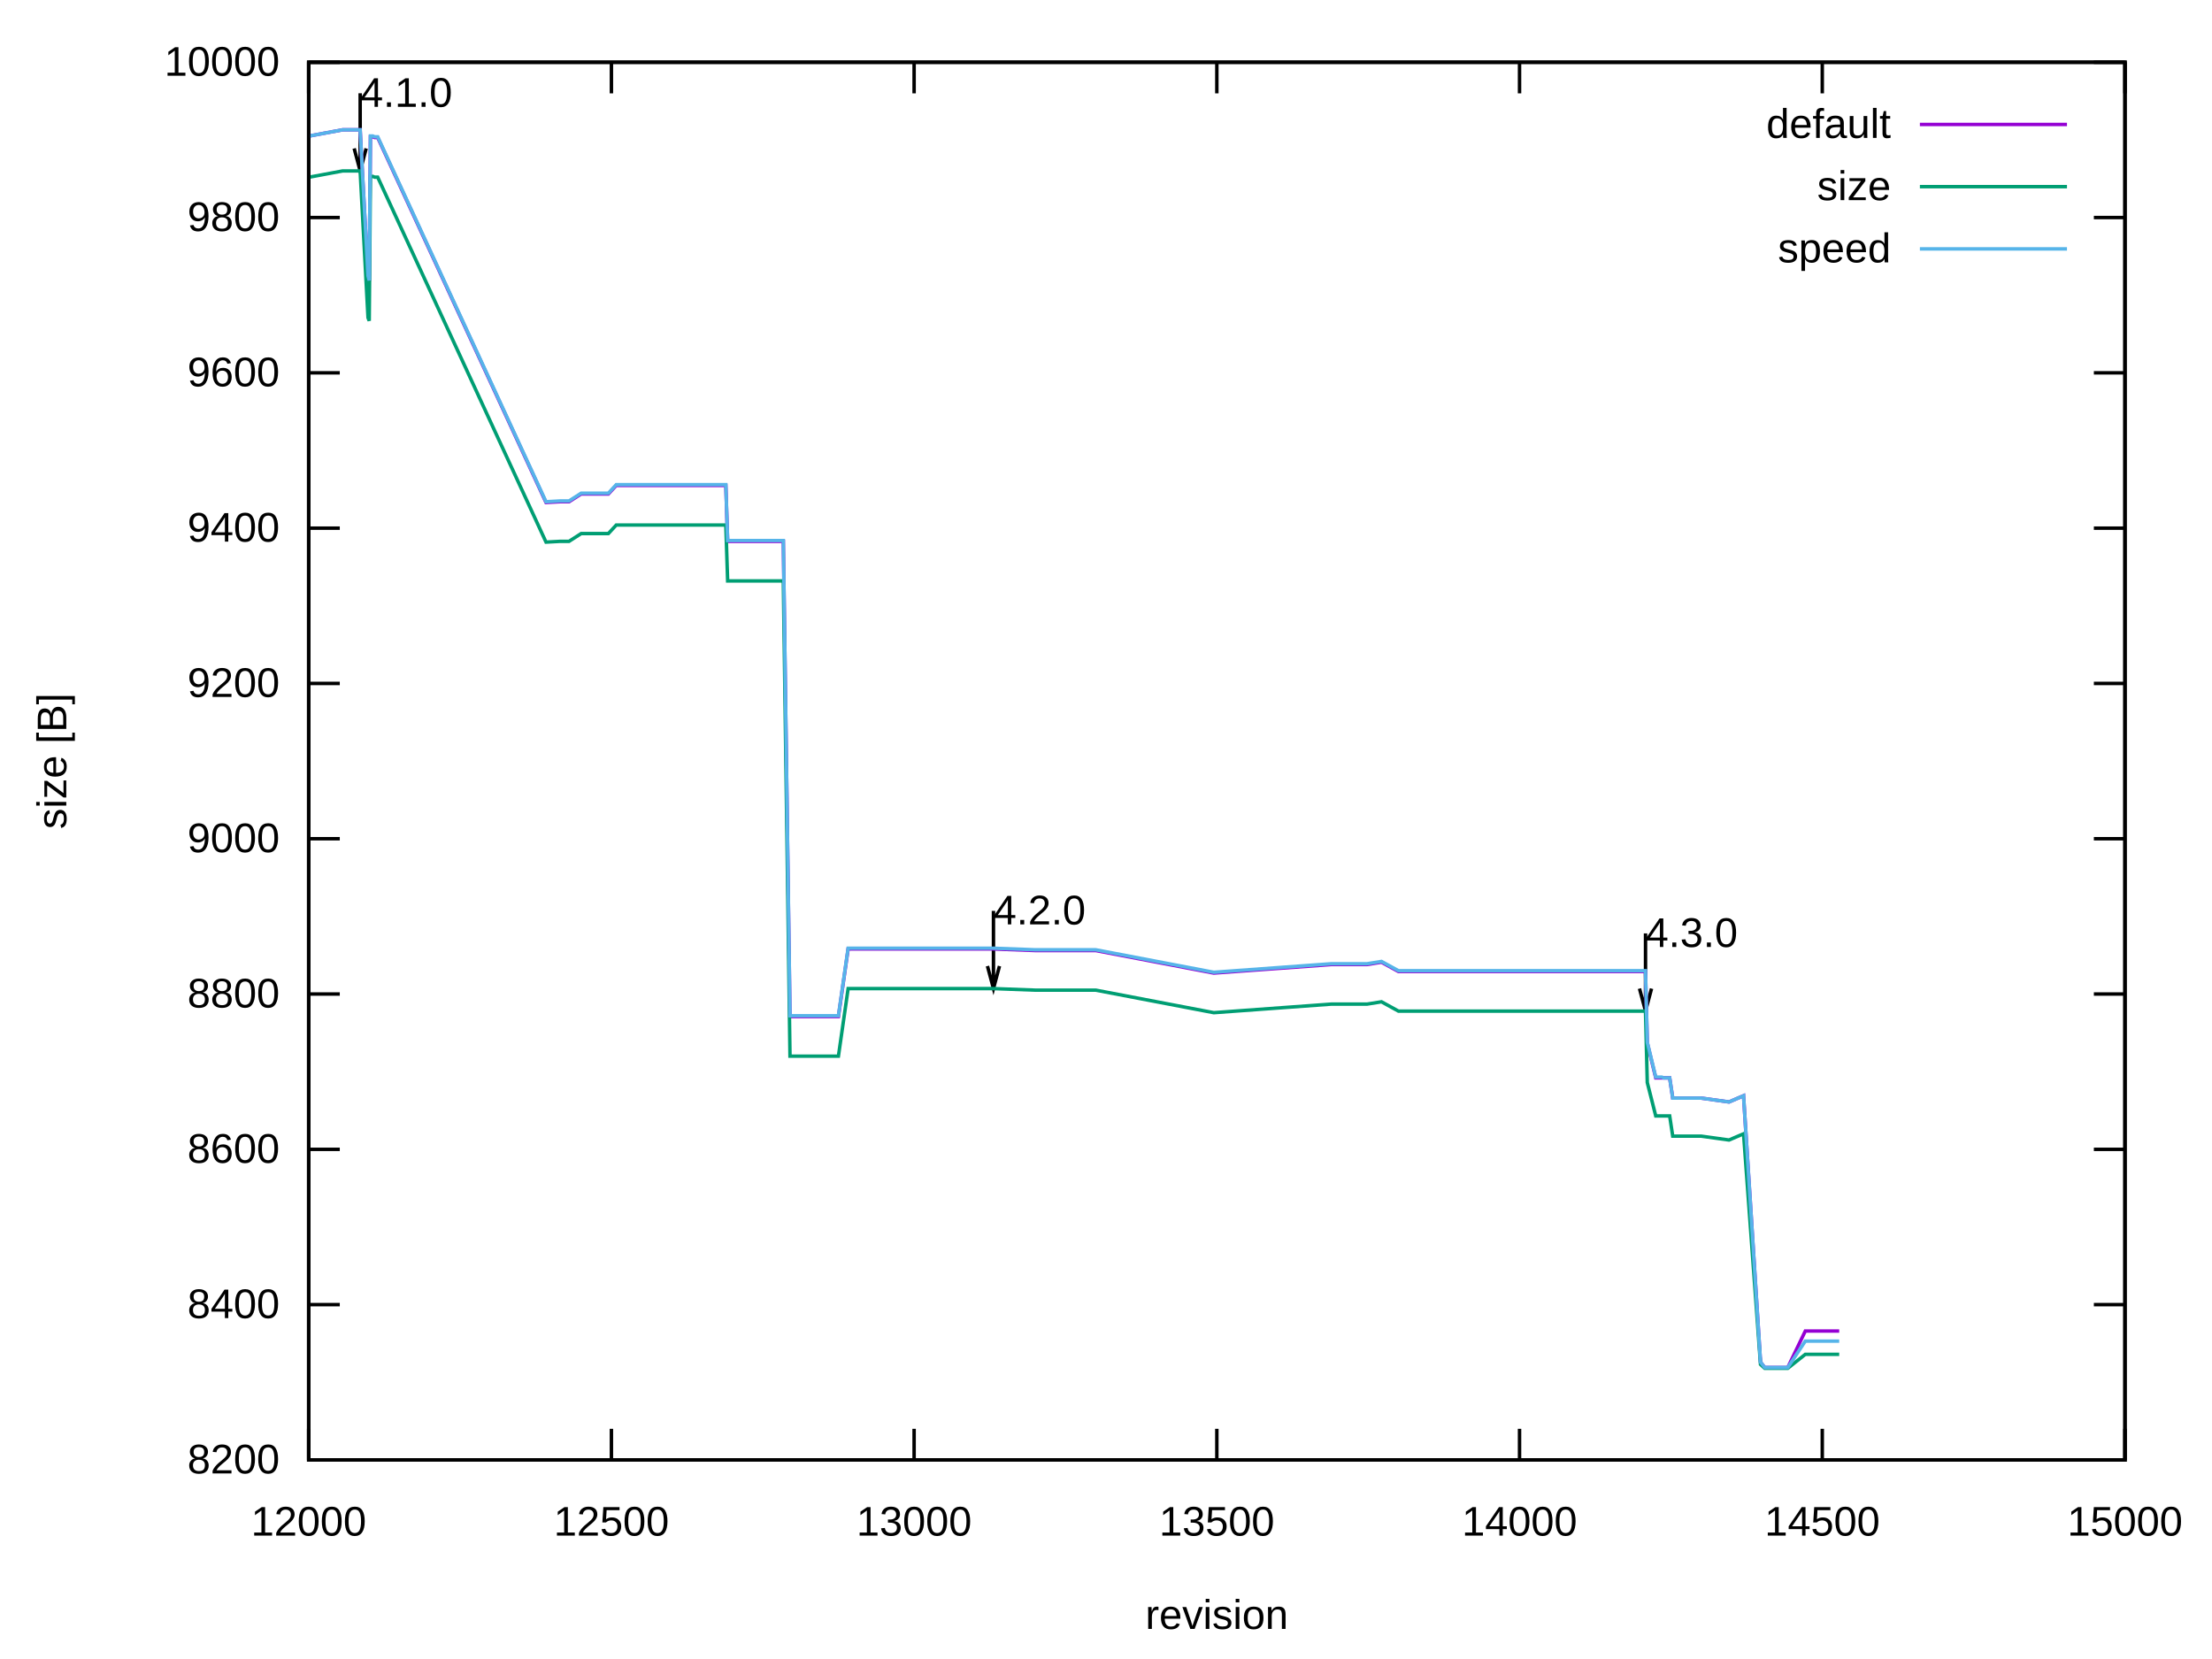
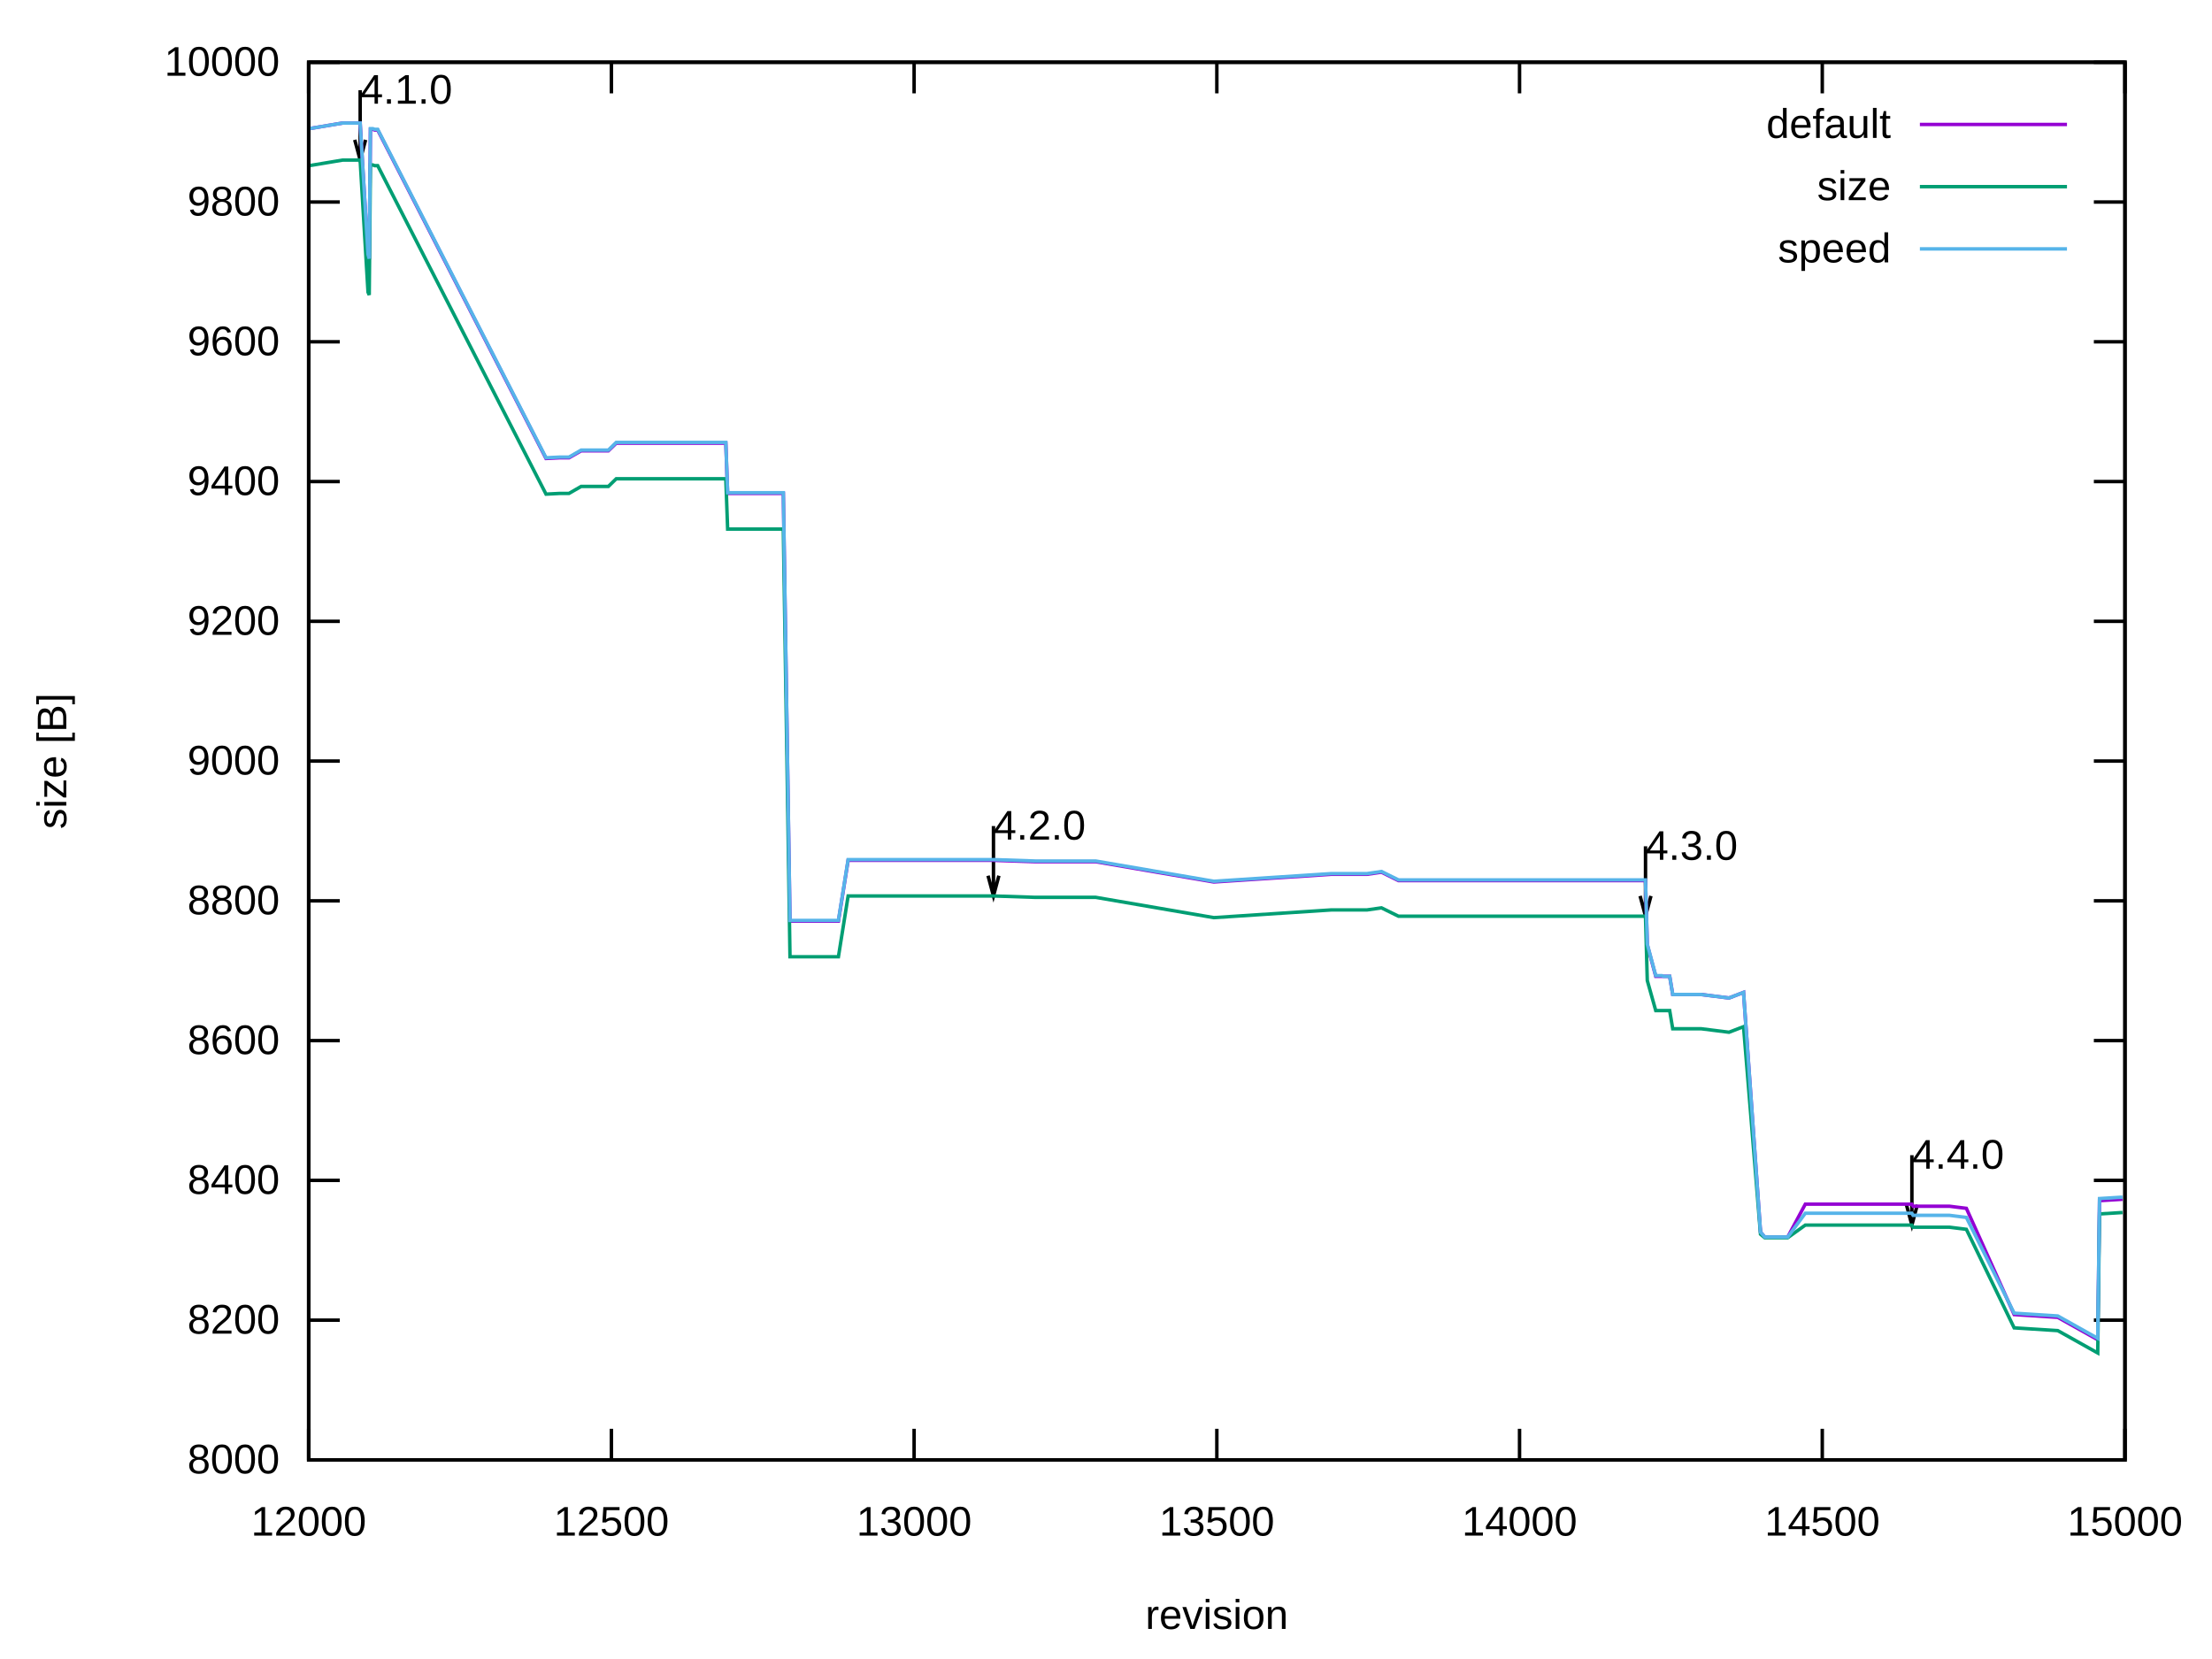
<svg xmlns="http://www.w3.org/2000/svg" xmlns:xlink="http://www.w3.org/1999/xlink" width="640" height="480" viewBox="0 0 640 480">
  <g id="gnuplot_canvas">
    <rect x="0" y="0" width="640" height="480" fill="none" />
    <defs>
      <circle id="gpDot" r="0.5" stroke-width="0.5" stroke="currentColor" />
      <path id="gpPt0" stroke-width="0.222" stroke="currentColor" d="M-1,0 h2 M0,-1 v2" />
      <path id="gpPt1" stroke-width="0.222" stroke="currentColor" d="M-1,-1 L1,1 M1,-1 L-1,1" />
      <path id="gpPt2" stroke-width="0.222" stroke="currentColor" d="M-1,0 L1,0 M0,-1 L0,1 M-1,-1 L1,1 M-1,1 L1,-1" />
      <rect id="gpPt3" stroke-width="0.222" stroke="currentColor" x="-1" y="-1" width="2" height="2" />
      <rect id="gpPt4" stroke-width="0.222" stroke="currentColor" fill="currentColor" x="-1" y="-1" width="2" height="2" />
      <circle id="gpPt5" stroke-width="0.222" stroke="currentColor" cx="0" cy="0" r="1" />
      <use xlink:href="#gpPt5" id="gpPt6" fill="currentColor" stroke="none" />
      <path id="gpPt7" stroke-width="0.222" stroke="currentColor" d="M0,-1.33 L-1.33,0.67 L1.33,0.67 z" />
      <use xlink:href="#gpPt7" id="gpPt8" fill="currentColor" stroke="none" />
      <use xlink:href="#gpPt7" id="gpPt9" stroke="currentColor" transform="rotate(180)" />
      <use xlink:href="#gpPt9" id="gpPt10" fill="currentColor" stroke="none" />
      <use xlink:href="#gpPt3" id="gpPt11" stroke="currentColor" transform="rotate(45)" />
      <use xlink:href="#gpPt11" id="gpPt12" fill="currentColor" stroke="none" />
      <path id="gpPt13" stroke-width="0.222" stroke="currentColor" d="M0,1.330 L1.265,0.411 L0.782,-1.067 L-0.782,-1.076 L-1.265,0.411 z" />
      <use xlink:href="#gpPt13" id="gpPt14" fill="currentColor" stroke="none" />
      <filter id="textbox" filterUnits="objectBoundingBox" x="0" y="0" height="1" width="1">
        <feFlood flood-color="white" flood-opacity="1" result="bgnd" />
        <feComposite in="SourceGraphic" in2="bgnd" operator="atop" />
      </filter>
      <filter id="greybox" filterUnits="objectBoundingBox" x="0" y="0" height="1" width="1">
        <feFlood flood-color="lightgrey" flood-opacity="1" result="grey" />
        <feComposite in="SourceGraphic" in2="grey" operator="atop" />
      </filter>
    </defs>
    <g fill="none" color="white" stroke="currentColor" stroke-width="1.00" stroke-linecap="butt" stroke-linejoin="miter">
</g>
    <g fill="none" color="black" stroke="currentColor" stroke-width="1.00" stroke-linecap="butt" stroke-linejoin="miter">
      <path stroke="black" d="M89.31,422.40 L98.31,422.40 M614.82,422.40 L605.82,422.40  " />
      <g transform="translate(80.92,426.30)" stroke="none" fill="black" font-family="Arial" font-size="12.00" text-anchor="end">
        <text>
+           <tspan font-family="Arial"> 8000</tspan>
+         </text>
+       </g>
+     </g>
+     <g fill="none" color="black" stroke="currentColor" stroke-width="1.00" stroke-linecap="butt" stroke-linejoin="miter">
+       <path stroke="black" d="M89.31,381.96 L98.31,381.96 M614.82,381.96 L605.82,381.96  " />
+       <g transform="translate(80.92,385.86)" stroke="none" fill="black" font-family="Arial" font-size="12.00" text-anchor="end">
+         <text>
          <tspan font-family="Arial"> 8200</tspan>
        </text>
      </g>
    </g>
    <g fill="none" color="black" stroke="currentColor" stroke-width="1.00" stroke-linecap="butt" stroke-linejoin="miter">
-       <path stroke="black" d="M89.31,377.47 L98.31,377.47 M614.82,377.47 L605.82,377.47  " />
-       <g transform="translate(80.92,381.37)" stroke="none" fill="black" font-family="Arial" font-size="12.00" text-anchor="end">
+       <path stroke="black" d="M89.31,341.52 L98.31,341.52 M614.82,341.52 L605.82,341.52  " />
+       <g transform="translate(80.92,345.42)" stroke="none" fill="black" font-family="Arial" font-size="12.00" text-anchor="end">
        <text>
          <tspan font-family="Arial"> 8400</tspan>
        </text>
      </g>
    </g>
    <g fill="none" color="black" stroke="currentColor" stroke-width="1.00" stroke-linecap="butt" stroke-linejoin="miter">
-       <path stroke="black" d="M89.31,332.54 L98.31,332.54 M614.82,332.54 L605.82,332.54  " />
-       <g transform="translate(80.92,336.44)" stroke="none" fill="black" font-family="Arial" font-size="12.00" text-anchor="end">
+       <path stroke="black" d="M89.31,301.08 L98.31,301.08 M614.82,301.08 L605.82,301.08  " />
+       <g transform="translate(80.92,304.98)" stroke="none" fill="black" font-family="Arial" font-size="12.00" text-anchor="end">
        <text>
          <tspan font-family="Arial"> 8600</tspan>
        </text>
      </g>
    </g>
    <g fill="none" color="black" stroke="currentColor" stroke-width="1.00" stroke-linecap="butt" stroke-linejoin="miter">
-       <path stroke="black" d="M89.31,287.60 L98.31,287.60 M614.82,287.60 L605.82,287.60  " />
-       <g transform="translate(80.92,291.50)" stroke="none" fill="black" font-family="Arial" font-size="12.00" text-anchor="end">
+       <path stroke="black" d="M89.31,260.64 L98.31,260.64 M614.82,260.64 L605.82,260.64  " />
+       <g transform="translate(80.92,264.54)" stroke="none" fill="black" font-family="Arial" font-size="12.00" text-anchor="end">
        <text>
          <tspan font-family="Arial"> 8800</tspan>
        </text>
      </g>
    </g>
    <g fill="none" color="black" stroke="currentColor" stroke-width="1.00" stroke-linecap="butt" stroke-linejoin="miter">
-       <path stroke="black" d="M89.31,242.67 L98.31,242.67 M614.82,242.67 L605.82,242.67  " />
-       <g transform="translate(80.92,246.57)" stroke="none" fill="black" font-family="Arial" font-size="12.00" text-anchor="end">
+       <path stroke="black" d="M89.31,220.20 L98.31,220.20 M614.82,220.20 L605.82,220.20  " />
+       <g transform="translate(80.92,224.10)" stroke="none" fill="black" font-family="Arial" font-size="12.00" text-anchor="end">
        <text>
          <tspan font-family="Arial"> 9000</tspan>
        </text>
      </g>
    </g>
    <g fill="none" color="black" stroke="currentColor" stroke-width="1.00" stroke-linecap="butt" stroke-linejoin="miter">
-       <path stroke="black" d="M89.31,197.74 L98.31,197.74 M614.82,197.74 L605.82,197.74  " />
-       <g transform="translate(80.92,201.64)" stroke="none" fill="black" font-family="Arial" font-size="12.00" text-anchor="end">
+       <path stroke="black" d="M89.31,179.77 L98.31,179.77 M614.82,179.77 L605.82,179.77  " />
+       <g transform="translate(80.92,183.67)" stroke="none" fill="black" font-family="Arial" font-size="12.00" text-anchor="end">
        <text>
          <tspan font-family="Arial"> 9200</tspan>
        </text>
      </g>
    </g>
    <g fill="none" color="black" stroke="currentColor" stroke-width="1.00" stroke-linecap="butt" stroke-linejoin="miter">
-       <path stroke="black" d="M89.31,152.81 L98.31,152.81 M614.82,152.81 L605.82,152.81  " />
-       <g transform="translate(80.92,156.71)" stroke="none" fill="black" font-family="Arial" font-size="12.00" text-anchor="end">
+       <path stroke="black" d="M89.31,139.33 L98.31,139.33 M614.82,139.33 L605.82,139.33  " />
+       <g transform="translate(80.92,143.23)" stroke="none" fill="black" font-family="Arial" font-size="12.00" text-anchor="end">
        <text>
          <tspan font-family="Arial"> 9400</tspan>
        </text>
      </g>
    </g>
    <g fill="none" color="black" stroke="currentColor" stroke-width="1.00" stroke-linecap="butt" stroke-linejoin="miter">
-       <path stroke="black" d="M89.31,107.87 L98.31,107.87 M614.82,107.87 L605.82,107.87  " />
-       <g transform="translate(80.92,111.77)" stroke="none" fill="black" font-family="Arial" font-size="12.00" text-anchor="end">
+       <path stroke="black" d="M89.31,98.89 L98.31,98.89 M614.82,98.89 L605.82,98.89  " />
+       <g transform="translate(80.92,102.79)" stroke="none" fill="black" font-family="Arial" font-size="12.00" text-anchor="end">
        <text>
          <tspan font-family="Arial"> 9600</tspan>
        </text>
      </g>
    </g>
    <g fill="none" color="black" stroke="currentColor" stroke-width="1.00" stroke-linecap="butt" stroke-linejoin="miter">
-       <path stroke="black" d="M89.31,62.94 L98.31,62.94 M614.82,62.94 L605.82,62.94  " />
-       <g transform="translate(80.92,66.84)" stroke="none" fill="black" font-family="Arial" font-size="12.00" text-anchor="end">
+       <path stroke="black" d="M89.31,58.45 L98.31,58.45 M614.82,58.45 L605.82,58.45  " />
+       <g transform="translate(80.92,62.35)" stroke="none" fill="black" font-family="Arial" font-size="12.00" text-anchor="end">
        <text>
          <tspan font-family="Arial"> 9800</tspan>
        </text>
      </g>
    </g>
    <g fill="none" color="black" stroke="currentColor" stroke-width="1.00" stroke-linecap="butt" stroke-linejoin="miter">
      <path stroke="black" d="M89.31,18.01 L98.31,18.01 M614.82,18.01 L605.82,18.01  " />
      <g transform="translate(80.92,21.91)" stroke="none" fill="black" font-family="Arial" font-size="12.00" text-anchor="end">
        <text>
          <tspan font-family="Arial"> 10000</tspan>
        </text>
      </g>
    </g>
    <g fill="none" color="black" stroke="currentColor" stroke-width="1.00" stroke-linecap="butt" stroke-linejoin="miter">
      <path stroke="black" d="M89.31,422.40 L89.31,413.40 M89.31,18.01 L89.31,27.01  " />
      <g transform="translate(89.31,444.30)" stroke="none" fill="black" font-family="Arial" font-size="12.00" text-anchor="middle">
        <text>
          <tspan font-family="Arial"> 12000</tspan>
        </text>
      </g>
    </g>
    <g fill="none" color="black" stroke="currentColor" stroke-width="1.00" stroke-linecap="butt" stroke-linejoin="miter">
      <path stroke="black" d="M176.90,422.40 L176.90,413.40 M176.90,18.01 L176.90,27.01  " />
      <g transform="translate(176.90,444.30)" stroke="none" fill="black" font-family="Arial" font-size="12.00" text-anchor="middle">
        <text>
          <tspan font-family="Arial"> 12500</tspan>
        </text>
      </g>
    </g>
    <g fill="none" color="black" stroke="currentColor" stroke-width="1.00" stroke-linecap="butt" stroke-linejoin="miter">
      <path stroke="black" d="M264.48,422.40 L264.48,413.40 M264.48,18.01 L264.48,27.01  " />
      <g transform="translate(264.48,444.30)" stroke="none" fill="black" font-family="Arial" font-size="12.00" text-anchor="middle">
        <text>
          <tspan font-family="Arial"> 13000</tspan>
        </text>
      </g>
    </g>
    <g fill="none" color="black" stroke="currentColor" stroke-width="1.00" stroke-linecap="butt" stroke-linejoin="miter">
      <path stroke="black" d="M352.07,422.40 L352.07,413.40 M352.07,18.01 L352.07,27.01  " />
      <g transform="translate(352.07,444.30)" stroke="none" fill="black" font-family="Arial" font-size="12.00" text-anchor="middle">
        <text>
          <tspan font-family="Arial"> 13500</tspan>
        </text>
      </g>
    </g>
    <g fill="none" color="black" stroke="currentColor" stroke-width="1.00" stroke-linecap="butt" stroke-linejoin="miter">
      <path stroke="black" d="M439.65,422.40 L439.65,413.40 M439.65,18.01 L439.65,27.01  " />
      <g transform="translate(439.65,444.30)" stroke="none" fill="black" font-family="Arial" font-size="12.00" text-anchor="middle">
        <text>
          <tspan font-family="Arial"> 14000</tspan>
        </text>
      </g>
    </g>
    <g fill="none" color="black" stroke="currentColor" stroke-width="1.00" stroke-linecap="butt" stroke-linejoin="miter">
      <path stroke="black" d="M527.24,422.40 L527.24,413.40 M527.24,18.01 L527.24,27.01  " />
      <g transform="translate(527.24,444.30)" stroke="none" fill="black" font-family="Arial" font-size="12.00" text-anchor="middle">
        <text>
          <tspan font-family="Arial"> 14500</tspan>
        </text>
      </g>
    </g>
    <g fill="none" color="black" stroke="currentColor" stroke-width="1.00" stroke-linecap="butt" stroke-linejoin="miter">
      <path stroke="black" d="M614.82,422.40 L614.82,413.40 M614.82,18.01 L614.82,27.01  " />
      <g transform="translate(614.82,444.30)" stroke="none" fill="black" font-family="Arial" font-size="12.00" text-anchor="middle">
        <text>
          <tspan font-family="Arial"> 15000</tspan>
        </text>
      </g>
    </g>
    <g fill="none" color="black" stroke="currentColor" stroke-width="1.00" stroke-linecap="butt" stroke-linejoin="miter">
</g>
    <g fill="none" color="black" stroke="currentColor" stroke-width="1.00" stroke-linecap="butt" stroke-linejoin="miter">
      <path stroke="black" d="M89.31,18.01 L89.31,422.40 L614.82,422.40 L614.82,18.01 L89.31,18.01 Z  " />
-       <g transform="translate(104.20,30.90)" stroke="none" fill="black" font-family="Arial" font-size="12.00" text-anchor="start">
+       <g transform="translate(104.20,30.00)" stroke="none" fill="black" font-family="Arial" font-size="12.00" text-anchor="start">
        <text>
          <tspan font-family="Arial">4.1.0</tspan>
        </text>
      </g>
-       <g transform="translate(287.43,267.46)" stroke="none" fill="black" font-family="Arial" font-size="12.00" text-anchor="start">
+       <g transform="translate(287.43,242.91)" stroke="none" fill="black" font-family="Arial" font-size="12.00" text-anchor="start">
        <text>
          <tspan font-family="Arial">4.2.0</tspan>
        </text>
      </g>
-       <g transform="translate(476.09,273.98)" stroke="none" fill="black" font-family="Arial" font-size="12.00" text-anchor="start">
+       <g transform="translate(476.09,248.77)" stroke="none" fill="black" font-family="Arial" font-size="12.00" text-anchor="start">
        <text>
          <tspan font-family="Arial">4.3.0</tspan>
        </text>
      </g>
-       <path stroke="black" d="M102.47,42.95 L104.21,49.45 L105.95,42.95 M104.21,26.99 L104.21,49.45 M285.70,279.51 L287.44,286.02 L289.18,279.51   M287.44,263.55 L287.44,286.02 M474.36,286.03 L476.10,292.54 L477.84,286.03 M476.10,270.07 L476.10,292.54  " />
-     </g>
-     <g fill="none" color="black" stroke="currentColor" stroke-width="1.00" stroke-linecap="butt" stroke-linejoin="miter">
-       <g transform="translate(19.18,220.21) rotate(270)" stroke="none" fill="black" font-family="Arial" font-size="12.00" text-anchor="middle">
-         <text>
-           <tspan font-family="Arial">size [B]</tspan>
-         </text>
-       </g>
-     </g>
-     <g fill="none" color="black" stroke="currentColor" stroke-width="1.00" stroke-linecap="butt" stroke-linejoin="miter">
-       <g transform="translate(352.06,471.30)" stroke="none" fill="black" font-family="Arial" font-size="12.00" text-anchor="middle">
-         <text>
-           <tspan font-family="Arial">revision</tspan>
-         </text>
-       </g>
+       <g transform="translate(553.16,338.14)" stroke="none" fill="black" font-family="Arial" font-size="12.00" text-anchor="start">
+         <text>
+           <tspan font-family="Arial">4.4.0</tspan>
+         </text>
+       </g>
+     </g>
+     <g fill="none" color="black" stroke="currentColor" stroke-width="1.00" stroke-linecap="butt" stroke-linejoin="miter">
+       <path stroke="black" d="M102.64,40.46 L104.21,46.31 L105.78,40.46 M104.21,26.09 L104.21,46.31  " />
+     </g>
+     <g fill="none" color="black" stroke="currentColor" stroke-width="1.00" stroke-linecap="butt" stroke-linejoin="miter">
+       <path stroke="black" d="M285.87,253.37 L287.44,259.22 L289.01,253.37 M287.44,239.00 L287.44,259.22  " />
+     </g>
+     <g fill="none" color="black" stroke="currentColor" stroke-width="1.00" stroke-linecap="butt" stroke-linejoin="miter">
+       <path stroke="black" d="M474.53,259.23 L476.10,265.08 L477.67,259.23 M476.10,244.86 L476.10,265.08  " />
+     </g>
+     <g fill="none" color="black" stroke="currentColor" stroke-width="1.00" stroke-linecap="butt" stroke-linejoin="miter">
+       <path stroke="black" d="M551.60,348.60 L553.17,354.45 L554.74,348.60 M553.17,334.23 L553.17,354.45  " />
    </g>
    <g fill="none" color="black" stroke="currentColor" stroke-width="1.00" stroke-linecap="butt" stroke-linejoin="miter">
</g>
    <g id="gnuplot_plot_1">
      <g fill="none" color="black" stroke="currentColor" stroke-width="1.00" stroke-linecap="butt" stroke-linejoin="miter">
        <g transform="translate(547.09,39.91)" stroke="none" fill="black" font-family="Arial" font-size="12.00" text-anchor="end">
          <text>
            <tspan font-family="Arial">default</tspan>
          </text>
        </g>
      </g>
      <g fill="none" color="black" stroke="currentColor" stroke-width="1.00" stroke-linecap="butt" stroke-linejoin="miter">
-         <path stroke="rgb(148,   0, 211)" d="M555.48,36.01 L598.04,36.01 M89.49,39.35 L99.12,37.56 L104.20,37.56 L106.48,80.02 L106.83,81.36 L107.18,39.58   L107.88,39.58 L108.40,39.80 L109.28,39.80 L157.98,145.39 L162.01,145.17 L164.63,145.17 L168.14,142.92 L170.59,142.92   L174.79,142.92 L176.02,142.92 L178.30,140.45 L201.77,140.45 L207.20,140.45 L210.00,140.45 L210.53,156.63 L219.99,156.63   L226.64,156.63 L228.57,294.12 L234.18,294.12 L240.31,294.12 L242.58,294.12 L245.39,274.57 L246.96,274.57 L259.05,274.57   L287.43,274.57 L299.51,275.02 L317.03,275.02 L351.19,281.54 L385.17,279.07 L386.92,279.07 L388.68,279.07 L395.51,279.07   L399.71,278.39 L404.62,281.09 L422.13,281.09 L439.65,281.09 L471.88,281.09 L476.09,281.09 L476.61,301.76 L479.06,311.87   L480.81,311.87 L481.34,311.87 L482.74,311.87 L483.09,311.87 L483.97,317.71 L492.20,317.71 L500.26,318.83 L504.46,317.03   L509.37,394.09 L510.59,395.67 L517.25,395.67 L522.33,385.11 L528.99,385.11 L532.14,385.11  " />
+         <path stroke="rgb(148,   0, 211)" d="M555.48,36.01 L598.04,36.01 M89.49,37.22 L99.12,35.60 L104.20,35.60 L106.48,73.82 L106.83,75.03 L107.18,37.42   L107.88,37.42 L108.40,37.62 L109.28,37.62 L157.98,132.65 L162.01,132.45 L164.63,132.45 L168.14,130.43 L170.59,130.43   L174.79,130.43 L176.02,130.43 L178.30,128.21 L201.77,128.21 L207.20,128.21 L210.00,128.21 L210.53,142.76 L219.99,142.76   L226.64,142.76 L228.57,266.51 L234.18,266.51 L240.31,266.51 L242.58,266.51 L245.39,248.92 L246.96,248.92 L259.05,248.92   L287.43,248.92 L299.51,249.32 L317.03,249.32 L351.19,255.18 L385.17,252.96 L386.92,252.96 L388.68,252.96 L395.51,252.96   L399.71,252.35 L404.62,254.78 L422.13,254.78 L439.65,254.78 L471.88,254.78 L476.09,254.78 L476.61,273.38 L479.06,282.48   L480.81,282.48 L481.34,282.48 L482.74,282.48 L483.09,282.48 L483.97,287.74 L492.20,287.74 L500.26,288.75 L504.46,287.13   L509.37,356.48 L510.59,357.90 L517.25,357.90 L522.33,348.40 L528.99,348.40 L532.14,348.40 L553.16,348.40 L553.51,349.00   L564.02,349.00 L568.93,349.61 L582.76,380.34 L595.38,381.15 L606.94,387.62 L607.46,347.39 L614.12,346.98  " />
      </g>
    </g>
    <g id="gnuplot_plot_2">
      <g fill="none" color="black" stroke="currentColor" stroke-width="1.00" stroke-linecap="butt" stroke-linejoin="miter">
        <g transform="translate(547.09,57.91)" stroke="none" fill="black" font-family="Arial" font-size="12.00" text-anchor="end">
          <text>
            <tspan font-family="Arial">size</tspan>
          </text>
        </g>
      </g>
      <g fill="none" color="black" stroke="currentColor" stroke-width="1.00" stroke-linecap="butt" stroke-linejoin="miter">
-         <path stroke="rgb(  0, 158, 115)" d="M555.48,54.01 L598.04,54.01 M89.49,51.26 L99.12,49.46 L104.20,49.46 L106.48,91.92 L106.83,92.82 L107.18,51.04   L107.88,51.04 L108.40,51.26 L109.28,51.26 L157.98,156.85 L162.01,156.63 L164.63,156.63 L168.14,154.38 L170.59,154.38   L174.79,154.38 L176.02,154.38 L178.30,151.91 L201.77,151.91 L207.20,151.91 L210.00,151.91 L210.53,168.08 L219.99,168.08   L226.64,168.08 L228.57,305.58 L234.18,305.58 L240.31,305.58 L242.58,305.58 L245.39,286.03 L246.96,286.03 L259.05,286.03   L287.43,286.03 L299.51,286.48 L317.03,286.48 L351.19,293.00 L385.17,290.52 L386.92,290.52 L388.68,290.52 L395.51,290.52   L399.71,289.85 L404.62,292.55 L422.13,292.55 L439.65,292.55 L471.88,292.55 L476.09,292.55 L476.61,313.21 L479.06,322.88   L480.81,322.88 L481.34,322.88 L482.74,322.88 L483.09,322.88 L483.97,328.72 L492.20,328.72 L500.26,329.84 L504.46,328.04   L509.37,394.77 L510.59,395.89 L517.25,395.89 L522.33,391.85 L528.99,391.85 L532.14,391.85  " />
+         <path stroke="rgb(  0, 158, 115)" d="M555.48,54.01 L598.04,54.01 M89.49,47.93 L99.12,46.32 L104.20,46.32 L106.48,84.53 L106.83,85.34 L107.18,47.73   L107.88,47.73 L108.40,47.93 L109.28,47.93 L157.98,142.97 L162.01,142.76 L164.63,142.76 L168.14,140.74 L170.59,140.74   L174.79,140.74 L176.02,140.74 L178.30,138.52 L201.77,138.52 L207.20,138.52 L210.00,138.52 L210.53,153.08 L219.99,153.08   L226.64,153.08 L228.57,276.82 L234.18,276.82 L240.31,276.82 L242.58,276.82 L245.39,259.23 L246.96,259.23 L259.05,259.23   L287.43,259.23 L299.51,259.63 L317.03,259.63 L351.19,265.50 L385.17,263.27 L386.92,263.27 L388.68,263.27 L395.51,263.27   L399.71,262.67 L404.62,265.09 L422.13,265.09 L439.65,265.09 L471.88,265.09 L476.09,265.09 L476.61,283.69 L479.06,292.39   L480.81,292.39 L481.34,292.39 L482.74,292.39 L483.09,292.39 L483.97,297.65 L492.20,297.65 L500.26,298.66 L504.46,297.04   L509.37,357.09 L510.59,358.10 L517.25,358.10 L522.33,354.46 L528.99,354.46 L532.14,354.46 L553.16,354.46 L553.51,355.07   L564.02,355.07 L568.93,355.68 L582.76,384.19 L595.38,384.99 L606.94,391.46 L607.46,351.23 L614.12,350.82  " />
      </g>
    </g>
    <g id="gnuplot_plot_3">
      <g fill="none" color="black" stroke="currentColor" stroke-width="1.00" stroke-linecap="butt" stroke-linejoin="miter">
        <g transform="translate(547.09,75.91)" stroke="none" fill="black" font-family="Arial" font-size="12.00" text-anchor="end">
          <text>
            <tspan font-family="Arial">speed</tspan>
          </text>
        </g>
      </g>
      <g fill="none" color="black" stroke="currentColor" stroke-width="1.00" stroke-linecap="butt" stroke-linejoin="miter">
-         <path stroke="rgb( 86, 180, 233)" d="M555.48,72.01 L598.04,72.01 M89.49,39.35 L99.12,37.56 L104.20,37.56 L106.48,79.79 L106.83,81.14 L107.18,39.35   L107.88,39.35 L108.40,39.58 L109.28,39.58 L157.98,145.17 L162.01,144.94 L164.63,144.94 L168.14,142.70 L170.59,142.70   L174.79,142.70 L176.02,142.70 L178.30,140.23 L201.77,140.23 L207.20,140.23 L210.00,140.23 L210.53,156.40 L219.99,156.40   L226.64,156.40 L228.57,293.89 L234.18,293.89 L240.31,293.89 L242.58,293.89 L245.39,274.35 L246.96,274.35 L259.05,274.35   L287.43,274.35 L299.51,274.80 L317.03,274.80 L351.19,281.31 L385.17,278.84 L386.92,278.84 L388.68,278.84 L395.51,278.84   L399.71,278.17 L404.62,280.86 L422.13,280.86 L439.65,280.86 L471.88,280.86 L476.09,280.86 L476.61,301.53 L479.06,311.64   L480.81,311.64 L481.34,311.87 L482.74,311.87 L483.09,311.87 L483.97,317.71 L492.20,317.71 L500.26,318.83 L504.46,317.03   L509.37,394.09 L510.59,395.67 L517.25,395.67 L522.33,388.03 L528.99,388.03 L532.14,388.03  " />
+         <path stroke="rgb( 86, 180, 233)" d="M555.48,72.01 L598.04,72.01 M89.49,37.22 L99.12,35.60 L104.20,35.60 L106.48,73.61 L106.83,74.83 L107.18,37.22   L107.88,37.22 L108.40,37.42 L109.28,37.42 L157.98,132.45 L162.01,132.25 L164.63,132.25 L168.14,130.23 L170.59,130.23   L174.79,130.23 L176.02,130.23 L178.30,128.00 L201.77,128.00 L207.20,128.00 L210.00,128.00 L210.53,142.56 L219.99,142.56   L226.64,142.56 L228.57,266.31 L234.18,266.31 L240.31,266.31 L242.58,266.31 L245.39,248.71 L246.96,248.71 L259.05,248.71   L287.43,248.71 L299.51,249.12 L317.03,249.12 L351.19,254.98 L385.17,252.76 L386.92,252.76 L388.68,252.76 L395.51,252.76   L399.71,252.15 L404.62,254.58 L422.13,254.58 L439.65,254.58 L471.88,254.58 L476.09,254.58 L476.61,273.18 L479.06,282.28   L480.81,282.28 L481.34,282.48 L482.74,282.48 L483.09,282.48 L483.97,287.74 L492.20,287.74 L500.26,288.75 L504.46,287.13   L509.37,356.48 L510.59,357.90 L517.25,357.90 L522.33,351.03 L528.99,351.03 L532.14,351.03 L553.16,351.03 L553.51,351.63   L564.02,351.63 L568.93,352.24 L582.76,379.94 L595.38,380.75 L606.94,387.22 L607.46,346.78 L614.12,346.37  " />
      </g>
    </g>
    <g fill="none" color="white" stroke="rgb( 86, 180, 233)" stroke-width="2.00" stroke-linecap="butt" stroke-linejoin="miter">
</g>
    <g fill="none" color="black" stroke="currentColor" stroke-width="2.00" stroke-linecap="butt" stroke-linejoin="miter">
</g>
    <g fill="none" color="black" stroke="black" stroke-width="1.00" stroke-linecap="butt" stroke-linejoin="miter">
</g>
    <g fill="none" color="black" stroke="currentColor" stroke-width="1.00" stroke-linecap="butt" stroke-linejoin="miter">
      <path stroke="black" d="M89.31,18.01 L89.31,422.40 L614.82,422.40 L614.82,18.01 L89.31,18.01 Z  " />
-     </g>
+       <g transform="translate(19.18,220.21) rotate(270.00)" stroke="none" fill="black" font-family="Arial" font-size="12.00" text-anchor="middle">
+         <text>
+           <tspan font-family="Arial">size [B]</tspan>
+         </text>
+       </g>
+     </g>
+     <g fill="none" color="black" stroke="currentColor" stroke-width="1.00" stroke-linecap="butt" stroke-linejoin="miter">
+       <g transform="translate(352.06,471.30)" stroke="none" fill="black" font-family="Arial" font-size="12.00" text-anchor="middle">
+         <text>
+           <tspan font-family="Arial">revision</tspan>
+         </text>
+       </g>
+     </g>
+     <g fill="none" color="black" stroke="currentColor" stroke-width="1.00" stroke-linecap="butt" stroke-linejoin="miter">
+ </g>
    <g fill="none" color="black" stroke="currentColor" stroke-width="1.00" stroke-linecap="butt" stroke-linejoin="miter">
</g>
  </g>
</svg>
